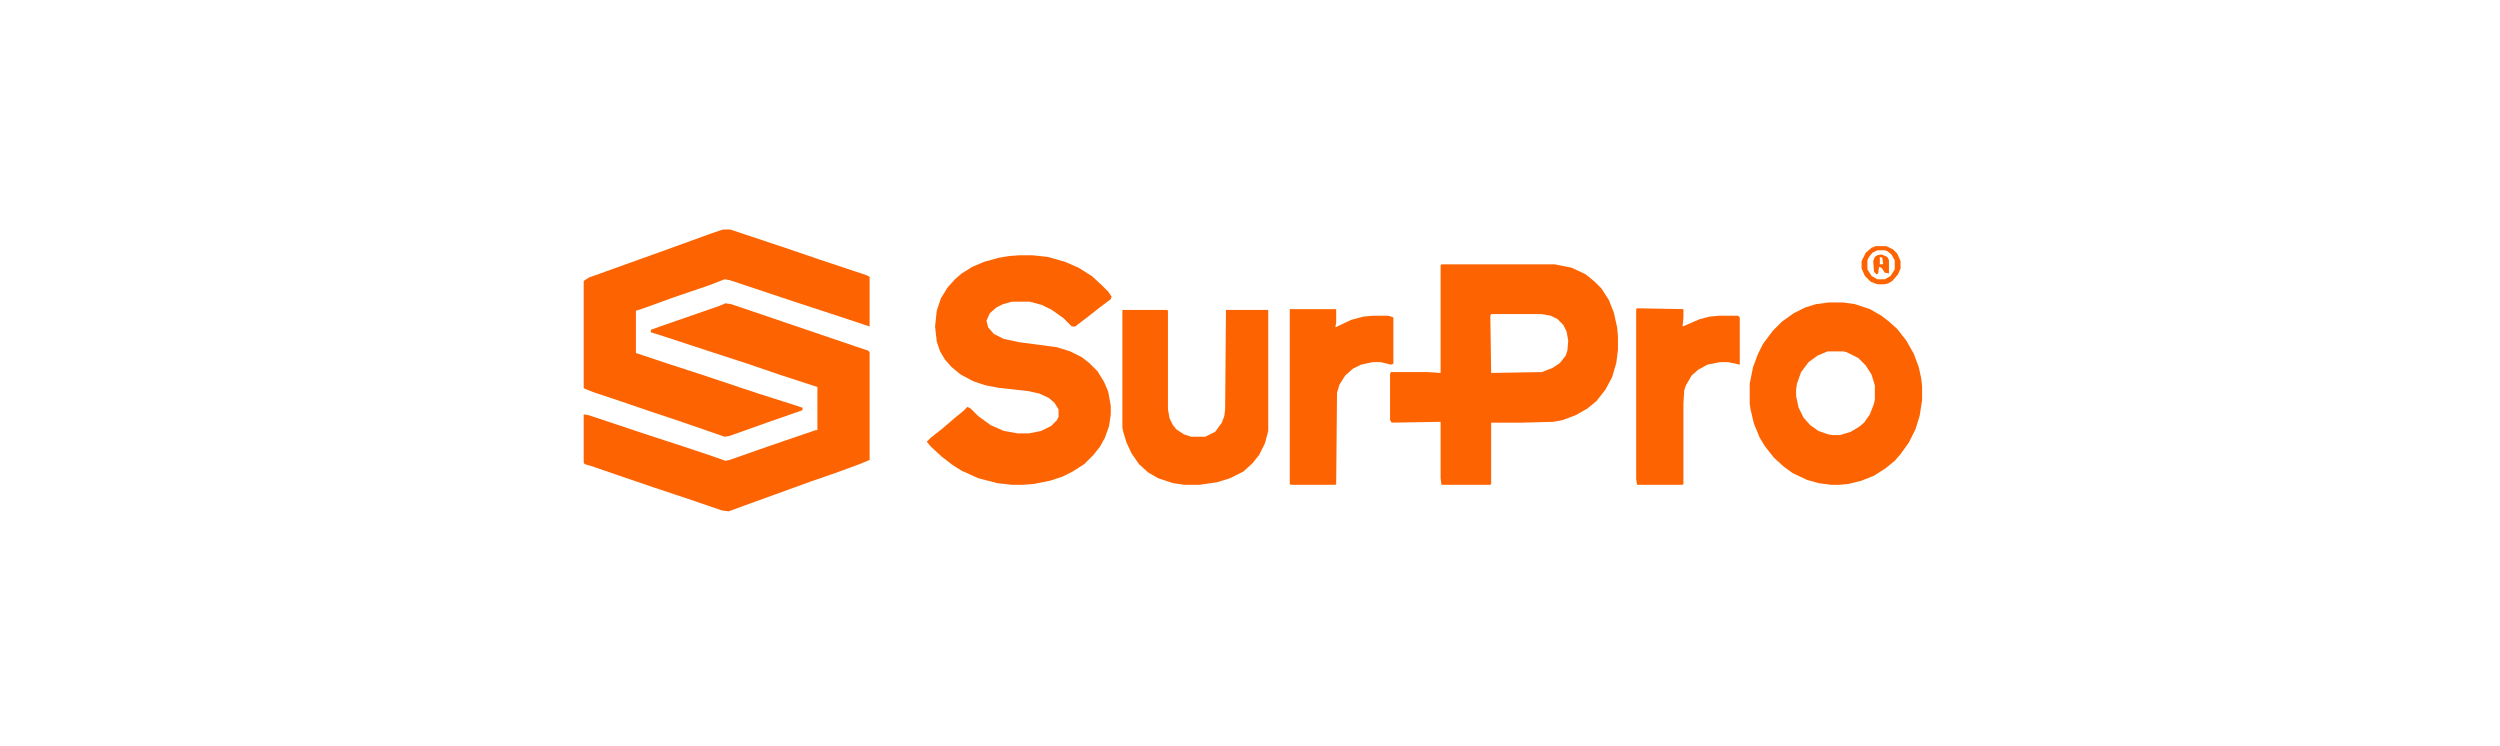
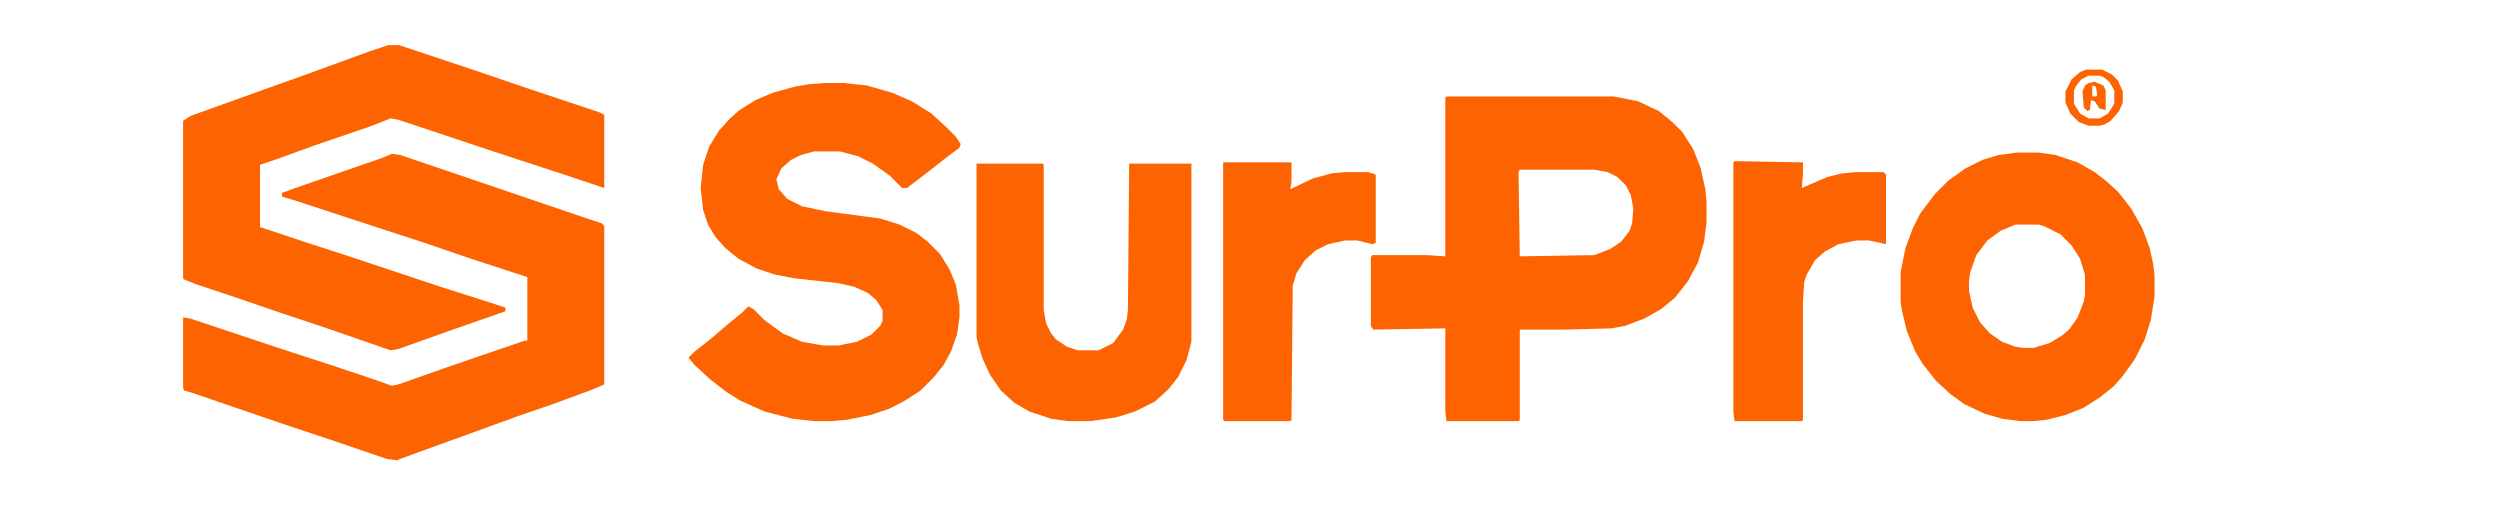
- <svg xmlns="http://www.w3.org/2000/svg" version="1.1" viewBox="0 0 1800 900" width="2048" height="611" preserveAspectRatio="xMidYMid meet">
+ <svg xmlns="http://www.w3.org/2000/svg" version="1.1" viewBox="220 240 1500 430" width="2048" height="430" preserveAspectRatio="xMidYMid meet">
  <path transform="translate(1131,319)" d="m0 0h137l20 4 17 8 11 9 8 8 9 14 6 15 4 18 1 11v16l-2 16-5 17-8 15-7 9-4 5-11 9-14 8-16 6-11 2-38 1h-37v74l-1 1h-59l-1-8v-68l-59 1-2-3v-56l1-2h45l15 1v-130zm60 60-1 2 1 69 61-1 13-5 9-6 7-9 2-6 1-12-2-11-4-8-7-7-8-4-11-2z" fill="#FD6300" />
  <path transform="translate(622,308)" d="m0 0h15l19 2 21 6 16 7 16 10 12 11 8 8 4 6-1 3-12 9-14 11-17 13h-4l-10-10-14-10-12-6-15-4h-21l-11 3-8 4-8 7-4 9 2 8 7 8 12 6 19 4 45 6 16 5 14 7 9 7 10 10 8 13 5 12 3 17v10l-2 14-5 14-6 11-8 10-11 11-14 9-12 6-15 5-20 4-13 1h-13l-18-2-23-6-20-9-11-7-13-10-13-12-5-6 5-5 14-11 14-12 11-9 5-5 4 2 9 9 15 11 16 7 17 3h13l15-3 12-6 7-7 2-4v-9l-5-8-7-6-11-5-13-3-36-4-16-3-15-5-15-8-11-9-8-9-6-10-4-12-2-18 2-19 5-15 8-13 9-10 8-7 13-8 14-6 18-5 12-2z" fill="#FD6300" />
  <path transform="translate(264,277)" d="m0 0h9l66 22 41 14 57 19 4 2v60l-36-12-55-18-78-26-6-1-18 7-44 15-33 12-12 4v51l36 12 40 13 72 24 41 13 12 4v3l-43 15-45 16-6 1-52-18-36-12-35-12-36-12-10-4-1-1v-129l6-4 64-23 28-10 55-20z" fill="#FD6300" />
  <path transform="translate(267,366)" d="m0 0 7 1 150 51 15 5 2 2v130l-12 5-30 11-29 10-44 16-36 13-19 7-8-1-41-14-42-14-41-14-35-12-7-2-1-2v-58l6 1 72 24 43 14 30 10 20 7 5-1 37-13 29-10 38-13h2v-52l-46-15-38-13-43-14-61-20-13-4v-3l11-4 72-25z" fill="#FD6300" />
  <path transform="translate(1598,365)" d="m0 0h18l14 2 18 6 14 8 9 7 10 9 11 14 9 16 6 16 3 14 1 9v17l-3 19-5 16-8 16-10 14-7 8-11 9-14 9-15 6-16 4-11 1h-10l-15-2-14-4-17-8-11-8-12-11-11-14-6-10-7-17-4-17-1-7v-24l4-20 6-16 6-12 12-16 11-11 14-10 14-7 13-4zm-1 59-12 5-11 8-9 12-5 14-1 7v8l3 14 6 12 8 9 10 7 11 4 6 1h9l13-4 10-6 6-5 7-10 5-13 1-5v-17l-4-13-7-11-9-9-14-7-4-1z" fill="#FD6300" />
  <path transform="translate(746,374)" d="m0 0h54l1 1v119l2 11 4 8 4 5 9 6 9 3h17l12-6 8-11 3-8 1-8 1-120h51v146l-4 15-7 14-8 10-11 10-16 8-16 5-21 3h-18l-14-2-18-6-12-7-11-10-9-13-6-13-4-13-1-5z" fill="#FD6300" />
  <path transform="translate(1367,372)" d="m0 0 56 1v10l-1 11 21-9 12-3 11-1h23l2 2v57l-9-2-5-1h-10l-15 3-11 6-8 7-7 12-2 6-1 16v97l-1 1h-55l-1-7v-205z" fill="#FD6300" />
  <path transform="translate(948,373)" d="m0 0h56v16l-1 6 19-9 15-4 11-1h19l6 2v56l-3 1-12-3h-10l-14 3-10 5-9 8-7 11-3 10-1 110-1 1h-54l-1-1z" fill="#FD6300" />
  <path transform="translate(1655,297)" d="m0 0h13l8 4 5 5 4 9v9l-3 7-7 8-5 3-4 1h-9l-8-3-7-7-4-9v-9l5-10 7-6zm2 5-6 3-4 5-2 4v11l5 8 7 4h9l7-4 5-8v-11l-4-7-5-4-3-1z" fill="#FD6300" />
  <path transform="translate(1662,307)" d="m0 0 7 3 2 4v16l-5-1-4-6-3-1-1 8-2 1-3-3-1-13 2-5 3-2zm-2 3v9h3l1-1-1-7z" fill="#FD6300" />
</svg>
